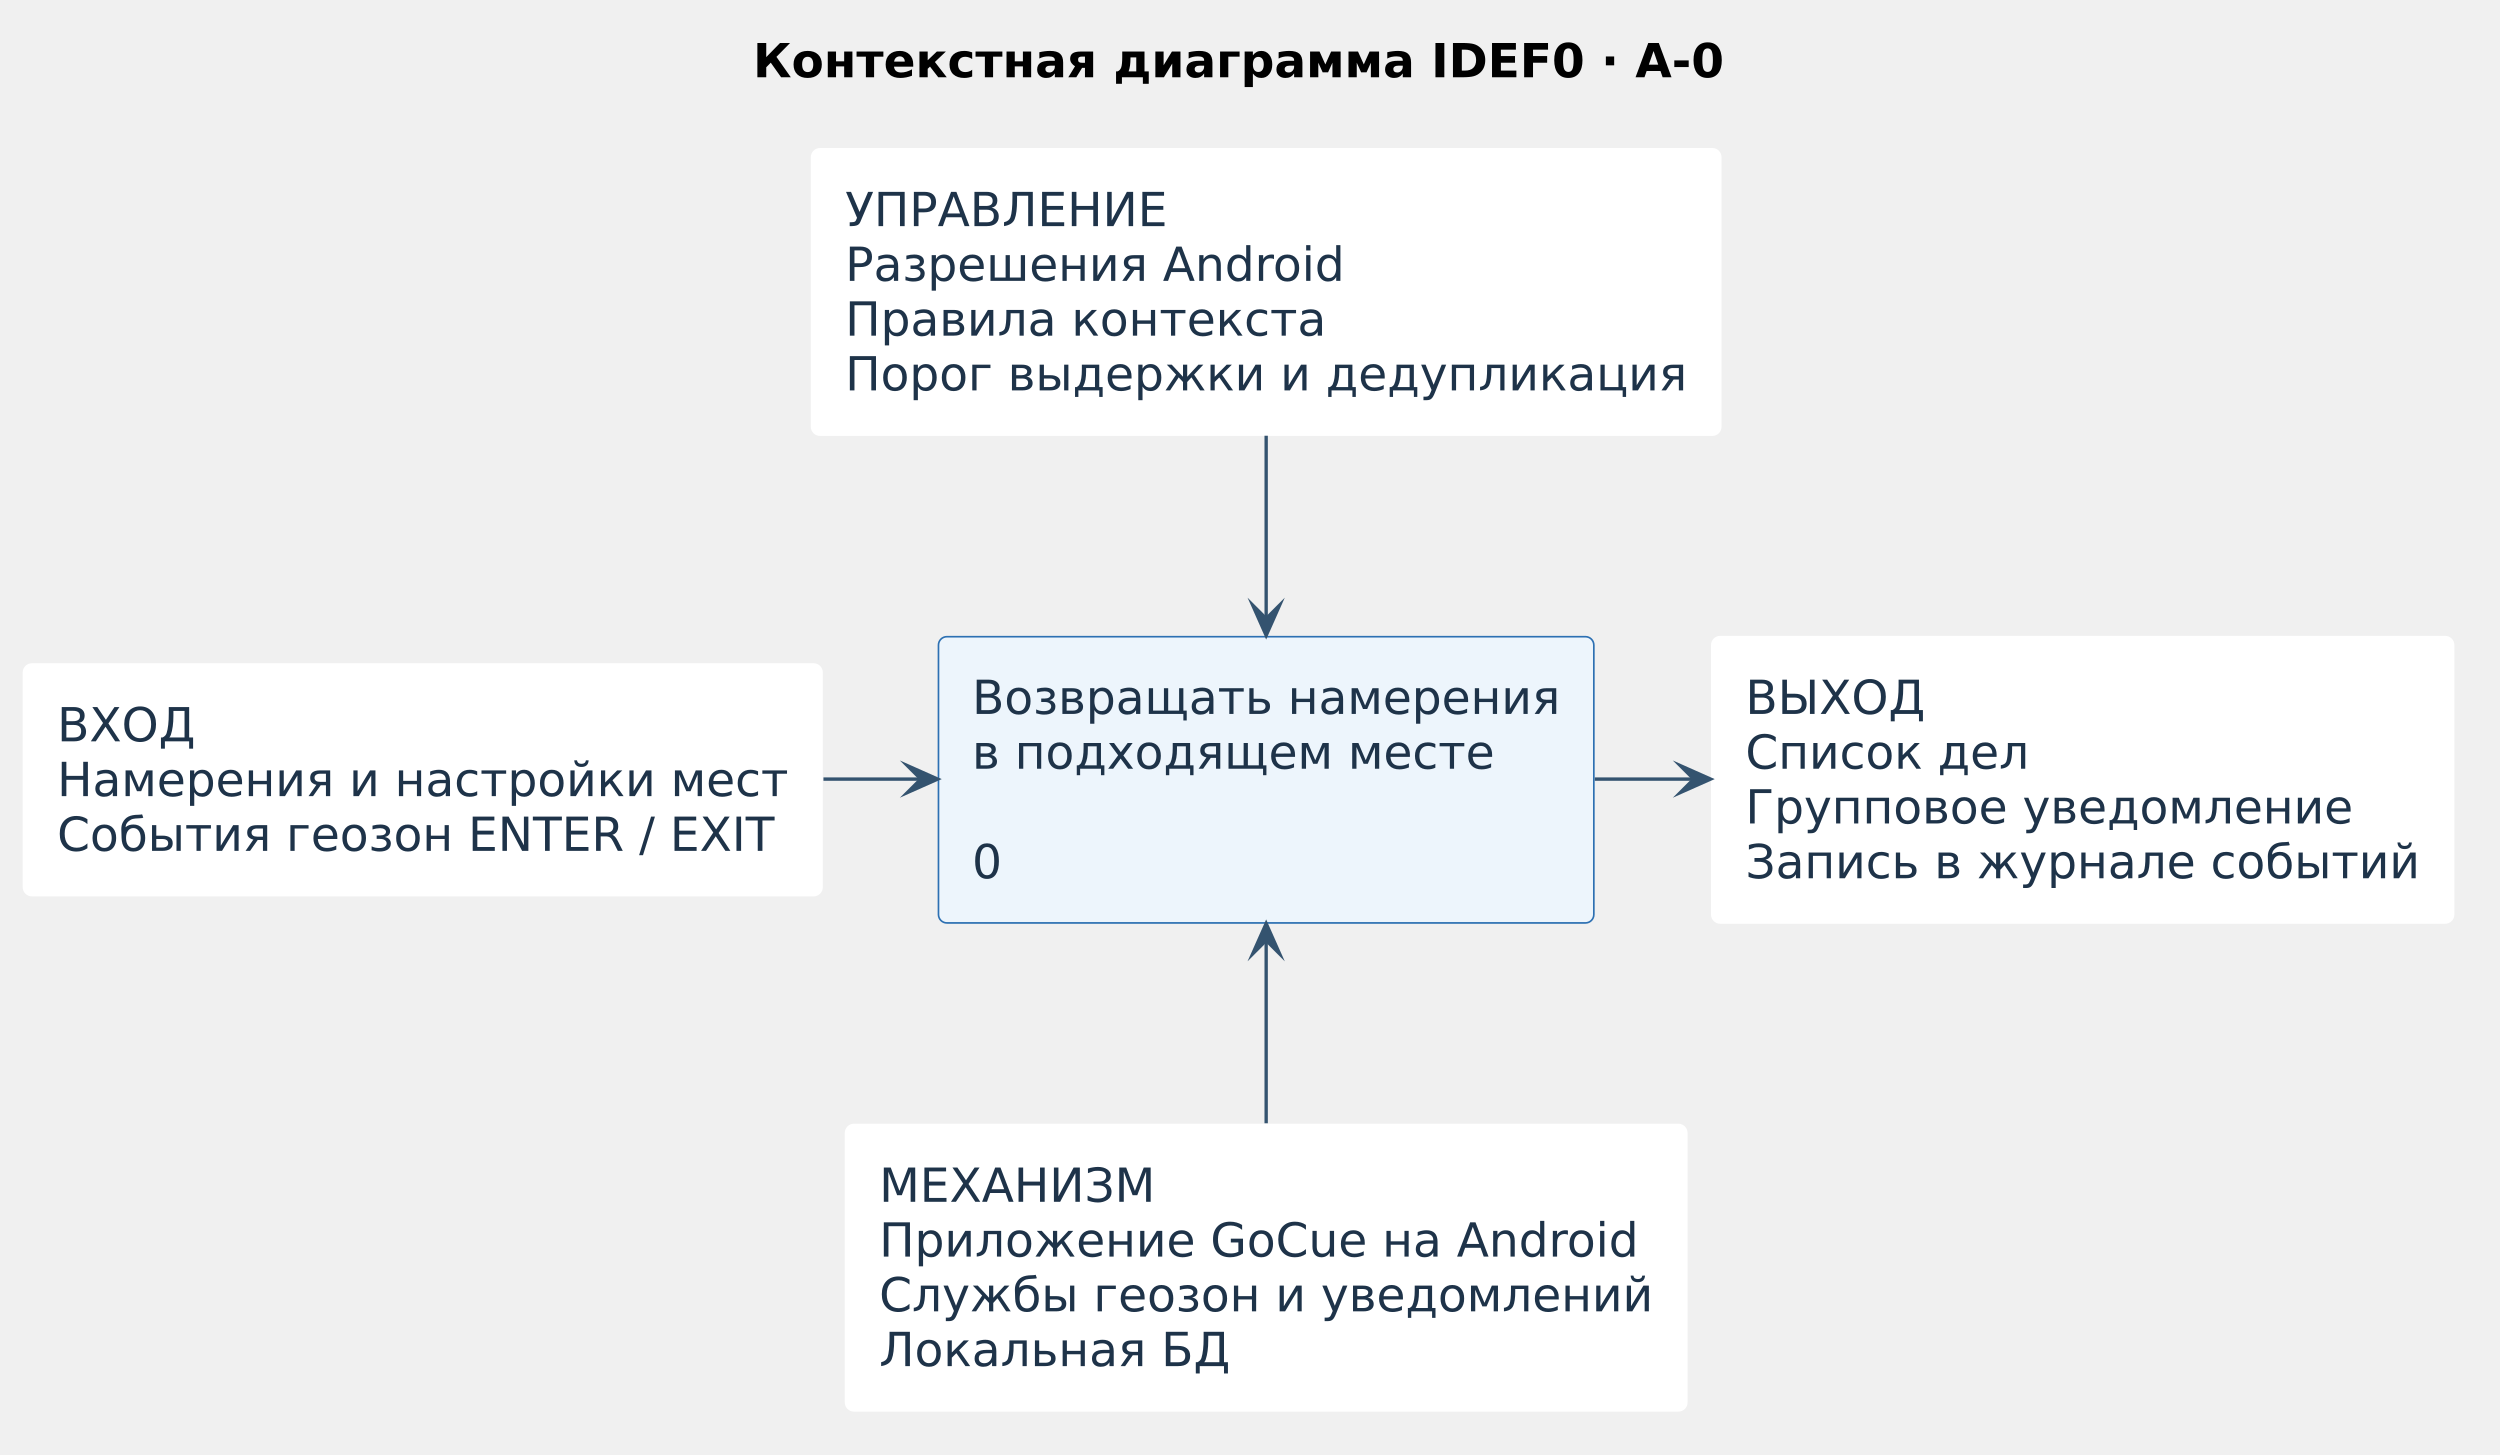
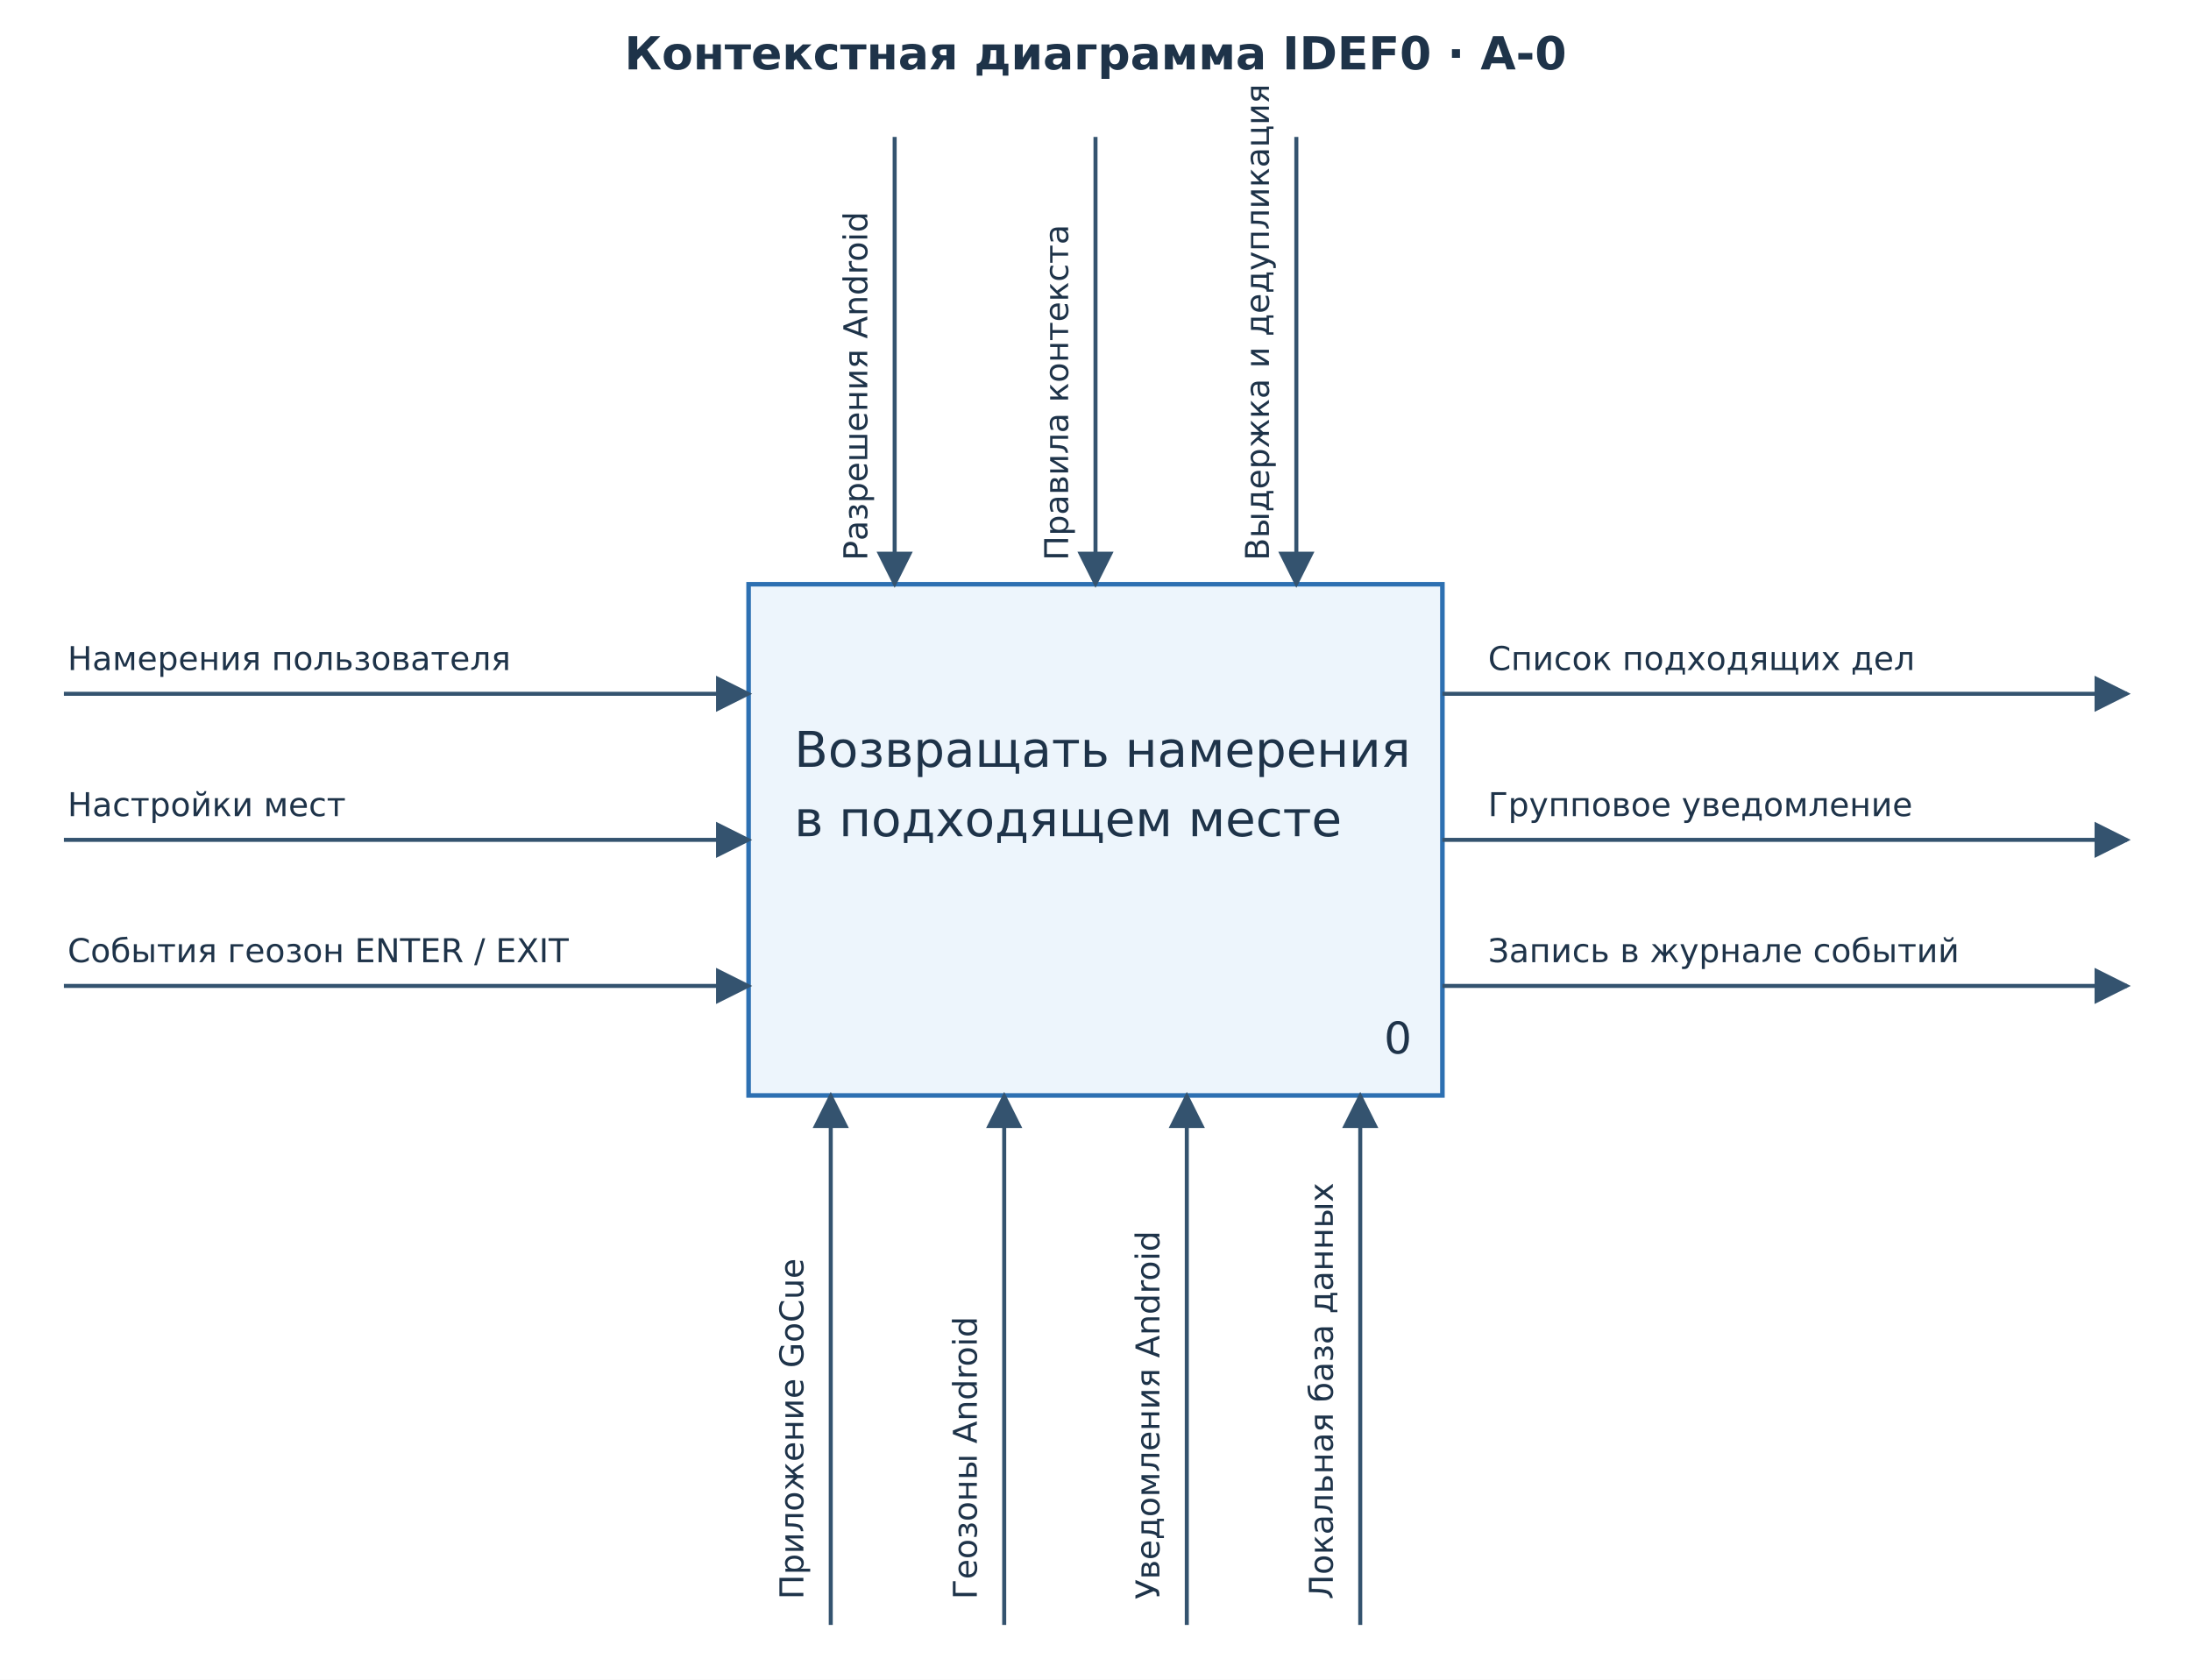
- <svg xmlns="http://www.w3.org/2000/svg" version="1.1" data-diagram-type="DESCRIPTION" style="width:744px;height:433px;background:#FFFFFF;" width="744px" height="433px" viewBox="0 0 744 433" zoomAndPan="magnify" preserveAspectRatio="none" contentStyleType="text/css">
-   <defs />
-   <g font-family="sans-serif" lengthAdjust="spacing">
-     <g class="title" data-source-line="1">
-       <text x="224.115" y="22.995" fill="#000" font-size="14" textLength="288.948" font-weight="700" font-family="DejaVu Sans">Контекстная диаграмма IDEF0 · A-0</text>
-     </g>
-     <g class="entity" data-qualified-name="C" id="ent0001" data-source-line="12">
-       <rect x="241.54" y="44.297" width="270.544" height="85.188" fill="#FFF" style="stroke:#FFF;stroke-width:0.5;" rx="2.5" ry="2.5" />
-       <text x="251.54" y="67.292" fill="#1E3349" font-size="14" textLength="95.901" font-family="DejaVu Sans">УПРАВЛЕНИЕ</text>
-       <text x="251.54" y="83.589" fill="#1E3349" font-size="14" textLength="148.948" font-family="DejaVu Sans">Разрешения Android</text>
-       <text x="251.54" y="99.886" fill="#1E3349" font-size="14" textLength="143.151" font-family="DejaVu Sans">Правила контекста</text>
-       <text x="251.54" y="116.183" fill="#1E3349" font-size="14" textLength="250.544" font-family="DejaVu Sans">Порог выдержки и дедупликация</text>
-     </g>
-     <g class="entity" data-qualified-name="I" id="ent0002" data-source-line="13">
-       <rect x="7" y="197.627" width="237.622" height="68.891" fill="#FFF" style="stroke:#FFF;stroke-width:0.5;" rx="2.5" ry="2.5" />
-       <text x="17" y="220.622" fill="#1E3349" font-size="14" textLength="41.152" font-family="DejaVu Sans">ВХОД</text>
-       <text x="17" y="236.919" fill="#1E3349" font-size="14" textLength="217.622" font-family="DejaVu Sans">Намерения и настройки мест</text>
-       <text x="17" y="253.216" fill="#1E3349" font-size="14" textLength="213.479" font-family="DejaVu Sans">События геозон ENTER / EXIT</text>
-     </g>
-     <g class="entity" data-qualified-name="A0" id="ent0003" data-source-line="14">
-       <rect x="279.29" y="189.477" width="195.034" height="85.188" fill="#EDF5FC" style="stroke:#2D70B2;stroke-width:0.5;" rx="2.5" ry="2.5" />
-       <text x="289.29" y="212.472" fill="#1E3349" font-size="14" textLength="175.034" font-family="DejaVu Sans">Возвращать намерения</text>
-       <text x="289.29" y="228.769" fill="#1E3349" font-size="14" textLength="155.504" font-family="DejaVu Sans">в подходящем месте</text>
-       <text x="289.29" y="245.066" fill="#1E3349" font-size="14" font-family="DejaVu Sans"> </text>
-       <text x="289.29" y="261.363" fill="#1E3349" font-size="14" font-family="DejaVu Sans">0</text>
-     </g>
-     <g class="entity" data-qualified-name="O" id="ent0004" data-source-line="15">
-       <rect x="509.44" y="189.477" width="220.737" height="85.188" fill="#FFF" style="stroke:#FFF;stroke-width:0.5;" rx="2.5" ry="2.5" />
-       <text x="519.44" y="212.472" fill="#1E3349" font-size="14" textLength="53.505" font-family="DejaVu Sans">ВЫХОД</text>
-       <text x="519.44" y="228.769" fill="#1E3349" font-size="14" textLength="84.438" font-family="DejaVu Sans">Список дел</text>
-       <text x="519.44" y="245.066" fill="#1E3349" font-size="14" textLength="180.845" font-family="DejaVu Sans">Групповое уведомление</text>
-       <text x="519.44" y="261.363" fill="#1E3349" font-size="14" textLength="200.737" font-family="DejaVu Sans">Запись в журнале событий</text>
-     </g>
-     <g class="entity" data-qualified-name="M" id="ent0005" data-source-line="16">
-       <rect x="251.65" y="334.667" width="250.323" height="85.188" fill="#FFF" style="stroke:#FFF;stroke-width:0.5;" rx="2.5" ry="2.5" />
-       <text x="261.65" y="357.662" fill="#1E3349" font-size="14" textLength="82.147" font-family="DejaVu Sans">МЕХАНИЗМ</text>
-       <text x="261.65" y="373.959" fill="#1E3349" font-size="14" textLength="226.311" font-family="DejaVu Sans">Приложение GoCue на Android</text>
-       <text x="261.65" y="390.256" fill="#1E3349" font-size="14" textLength="230.323" font-family="DejaVu Sans">Службы геозон и уведомлений</text>
-       <text x="261.65" y="406.553" fill="#1E3349" font-size="14" textLength="104.474" font-family="DejaVu Sans">Локальная БД</text>
-     </g>
-     <g class="link" data-entity-1="ent0001" data-entity-2="ent0003" id="lnk6" data-source-line="18" data-link-type="dependency">
-       <path d="M376.81,129.667 C376.81,148.397 376.81,165.347 376.81,184.107" style="stroke:#34536F;stroke-width:1;" fill="none" id="C-to-A0" />
-       <polygon points="376.81,189.107,380.81,180.107,376.81,184.107,372.81,180.107,376.81,189.107" fill="#34536F" style="stroke:#34536F;stroke-width:1;stroke-linejoin:miter;stroke-miterlimit:10;" />
-     </g>
-     <g class="link" data-entity-1="ent0002" data-entity-2="ent0003" id="lnk7" data-source-line="19" data-link-type="dependency">
-       <path d="M245.06,231.857 C256.45,231.857 262.9,231.857 274.04,231.857" style="stroke:#34536F;stroke-width:1;" fill="none" id="I-to-A0" />
-       <polygon points="279.04,231.857,270.04,227.857,274.04,231.857,270.04,235.857,279.04,231.857" fill="#34536F" style="stroke:#34536F;stroke-width:1;stroke-linejoin:miter;stroke-miterlimit:10;" />
-     </g>
-     <g class="link" data-entity-1="ent0003" data-entity-2="ent0004" id="lnk8" data-source-line="20" data-link-type="dependency">
-       <path d="M474.6,231.857 C485.94,231.857 492.57,231.857 504.07,231.857" style="stroke:#34536F;stroke-width:1;" fill="none" id="A0-to-O" />
-       <polygon points="509.07,231.857,500.07,227.857,504.07,231.857,500.07,235.857,509.07,231.857" fill="#34536F" style="stroke:#34536F;stroke-width:1;stroke-linejoin:miter;stroke-miterlimit:10;" />
-     </g>
-     <g class="link" data-entity-1="ent0003" data-entity-2="ent0005" id="lnk10" data-source-line="21" data-link-type="dependency">
-       <path d="M376.81,279.847 C376.81,298.587 376.81,315.537 376.81,334.287" style="stroke:#34536F;stroke-width:1;" fill="none" id="A0-backto-M" />
-       <polygon points="376.81,274.847,372.81,283.847,376.81,279.847,380.81,283.847,376.81,274.847" fill="#34536F" style="stroke:#34536F;stroke-width:1;stroke-linejoin:miter;stroke-miterlimit:10;" />
-     </g>
-   </g>
+ <svg xmlns="http://www.w3.org/2000/svg" width="1200" height="920" viewBox="0 0 1200 920">
+   <defs>
+     <marker id="arrow" viewBox="0 0 10 10" refX="9" refY="5" markerWidth="9" markerHeight="9" orient="auto-start-reverse">
+       <path d="M 0 0 L 10 5 L 0 10 z" fill="#34536F" />
+     </marker>
+   </defs>
+   <rect width="1200" height="920" fill="white" />
+   <text x="600" y="38" text-anchor="middle" font-family="DejaVu Sans" font-size="25" font-weight="bold" fill="#1E3349">Контекстная диаграмма IDEF0 · A-0</text>
+   <rect x="410" y="320" width="380" height="280" rx="0" fill="#EDF5FC" stroke="#2D70B2" stroke-width="2.5" />
+   <text x="435" y="420" font-family="DejaVu Sans" font-size="27" fill="#1E3349">Возвращать намерения</text>
+   <text x="435" y="458" font-family="DejaVu Sans" font-size="27" fill="#1E3349">в подходящем месте</text>
+   <text x="758" y="577" font-family="DejaVu Sans" font-size="24" fill="#1E3349">0</text>
+   <line x1="35" y1="380" x2="410" y2="380" stroke="#34536F" stroke-width="2.2" marker-end="url(#arrow)" />
+   <text x="37" y="367" font-family="DejaVu Sans" font-size="18" fill="#1E3349">Намерения пользователя</text>
+   <line x1="35" y1="460" x2="410" y2="460" stroke="#34536F" stroke-width="2.2" marker-end="url(#arrow)" />
+   <text x="37" y="447" font-family="DejaVu Sans" font-size="18" fill="#1E3349">Настройки мест</text>
+   <line x1="35" y1="540" x2="410" y2="540" stroke="#34536F" stroke-width="2.2" marker-end="url(#arrow)" />
+   <text x="37" y="527" font-family="DejaVu Sans" font-size="18" fill="#1E3349">События геозон ENTER / EXIT</text>
+   <line x1="490" y1="75" x2="490" y2="320" stroke="#34536F" stroke-width="2.2" marker-end="url(#arrow)" />
+   <text transform="translate(475 307) rotate(-90)" font-family="DejaVu Sans" font-size="18" fill="#1E3349">Разрешения Android</text>
+   <line x1="600" y1="75" x2="600" y2="320" stroke="#34536F" stroke-width="2.2" marker-end="url(#arrow)" />
+   <text transform="translate(585 307) rotate(-90)" font-family="DejaVu Sans" font-size="18" fill="#1E3349">Правила контекста</text>
+   <line x1="710" y1="75" x2="710" y2="320" stroke="#34536F" stroke-width="2.2" marker-end="url(#arrow)" />
+   <text transform="translate(695 307) rotate(-90)" font-family="DejaVu Sans" font-size="18" fill="#1E3349">Выдержка и дедупликация</text>
+   <line x1="790" y1="380" x2="1165" y2="380" stroke="#34536F" stroke-width="2.2" marker-end="url(#arrow)" />
+   <text x="815" y="367" font-family="DejaVu Sans" font-size="18" fill="#1E3349">Список подходящих дел</text>
+   <line x1="790" y1="460" x2="1165" y2="460" stroke="#34536F" stroke-width="2.2" marker-end="url(#arrow)" />
+   <text x="815" y="447" font-family="DejaVu Sans" font-size="18" fill="#1E3349">Групповое уведомление</text>
+   <line x1="790" y1="540" x2="1165" y2="540" stroke="#34536F" stroke-width="2.2" marker-end="url(#arrow)" />
+   <text x="815" y="527" font-family="DejaVu Sans" font-size="18" fill="#1E3349">Запись в журнале событий</text>
+   <line x1="455" y1="890" x2="455" y2="600" stroke="#34536F" stroke-width="2.2" marker-end="url(#arrow)" />
+   <text transform="translate(440 876) rotate(-90)" font-family="DejaVu Sans" font-size="18" fill="#1E3349">Приложение GoCue</text>
+   <line x1="550" y1="890" x2="550" y2="600" stroke="#34536F" stroke-width="2.2" marker-end="url(#arrow)" />
+   <text transform="translate(535 876) rotate(-90)" font-family="DejaVu Sans" font-size="18" fill="#1E3349">Геозоны Android</text>
+   <line x1="650" y1="890" x2="650" y2="600" stroke="#34536F" stroke-width="2.2" marker-end="url(#arrow)" />
+   <text transform="translate(635 876) rotate(-90)" font-family="DejaVu Sans" font-size="18" fill="#1E3349">Уведомления Android</text>
+   <line x1="745" y1="890" x2="745" y2="600" stroke="#34536F" stroke-width="2.2" marker-end="url(#arrow)" />
+   <text transform="translate(730 876) rotate(-90)" font-family="DejaVu Sans" font-size="18" fill="#1E3349">Локальная база данных</text>
</svg>
